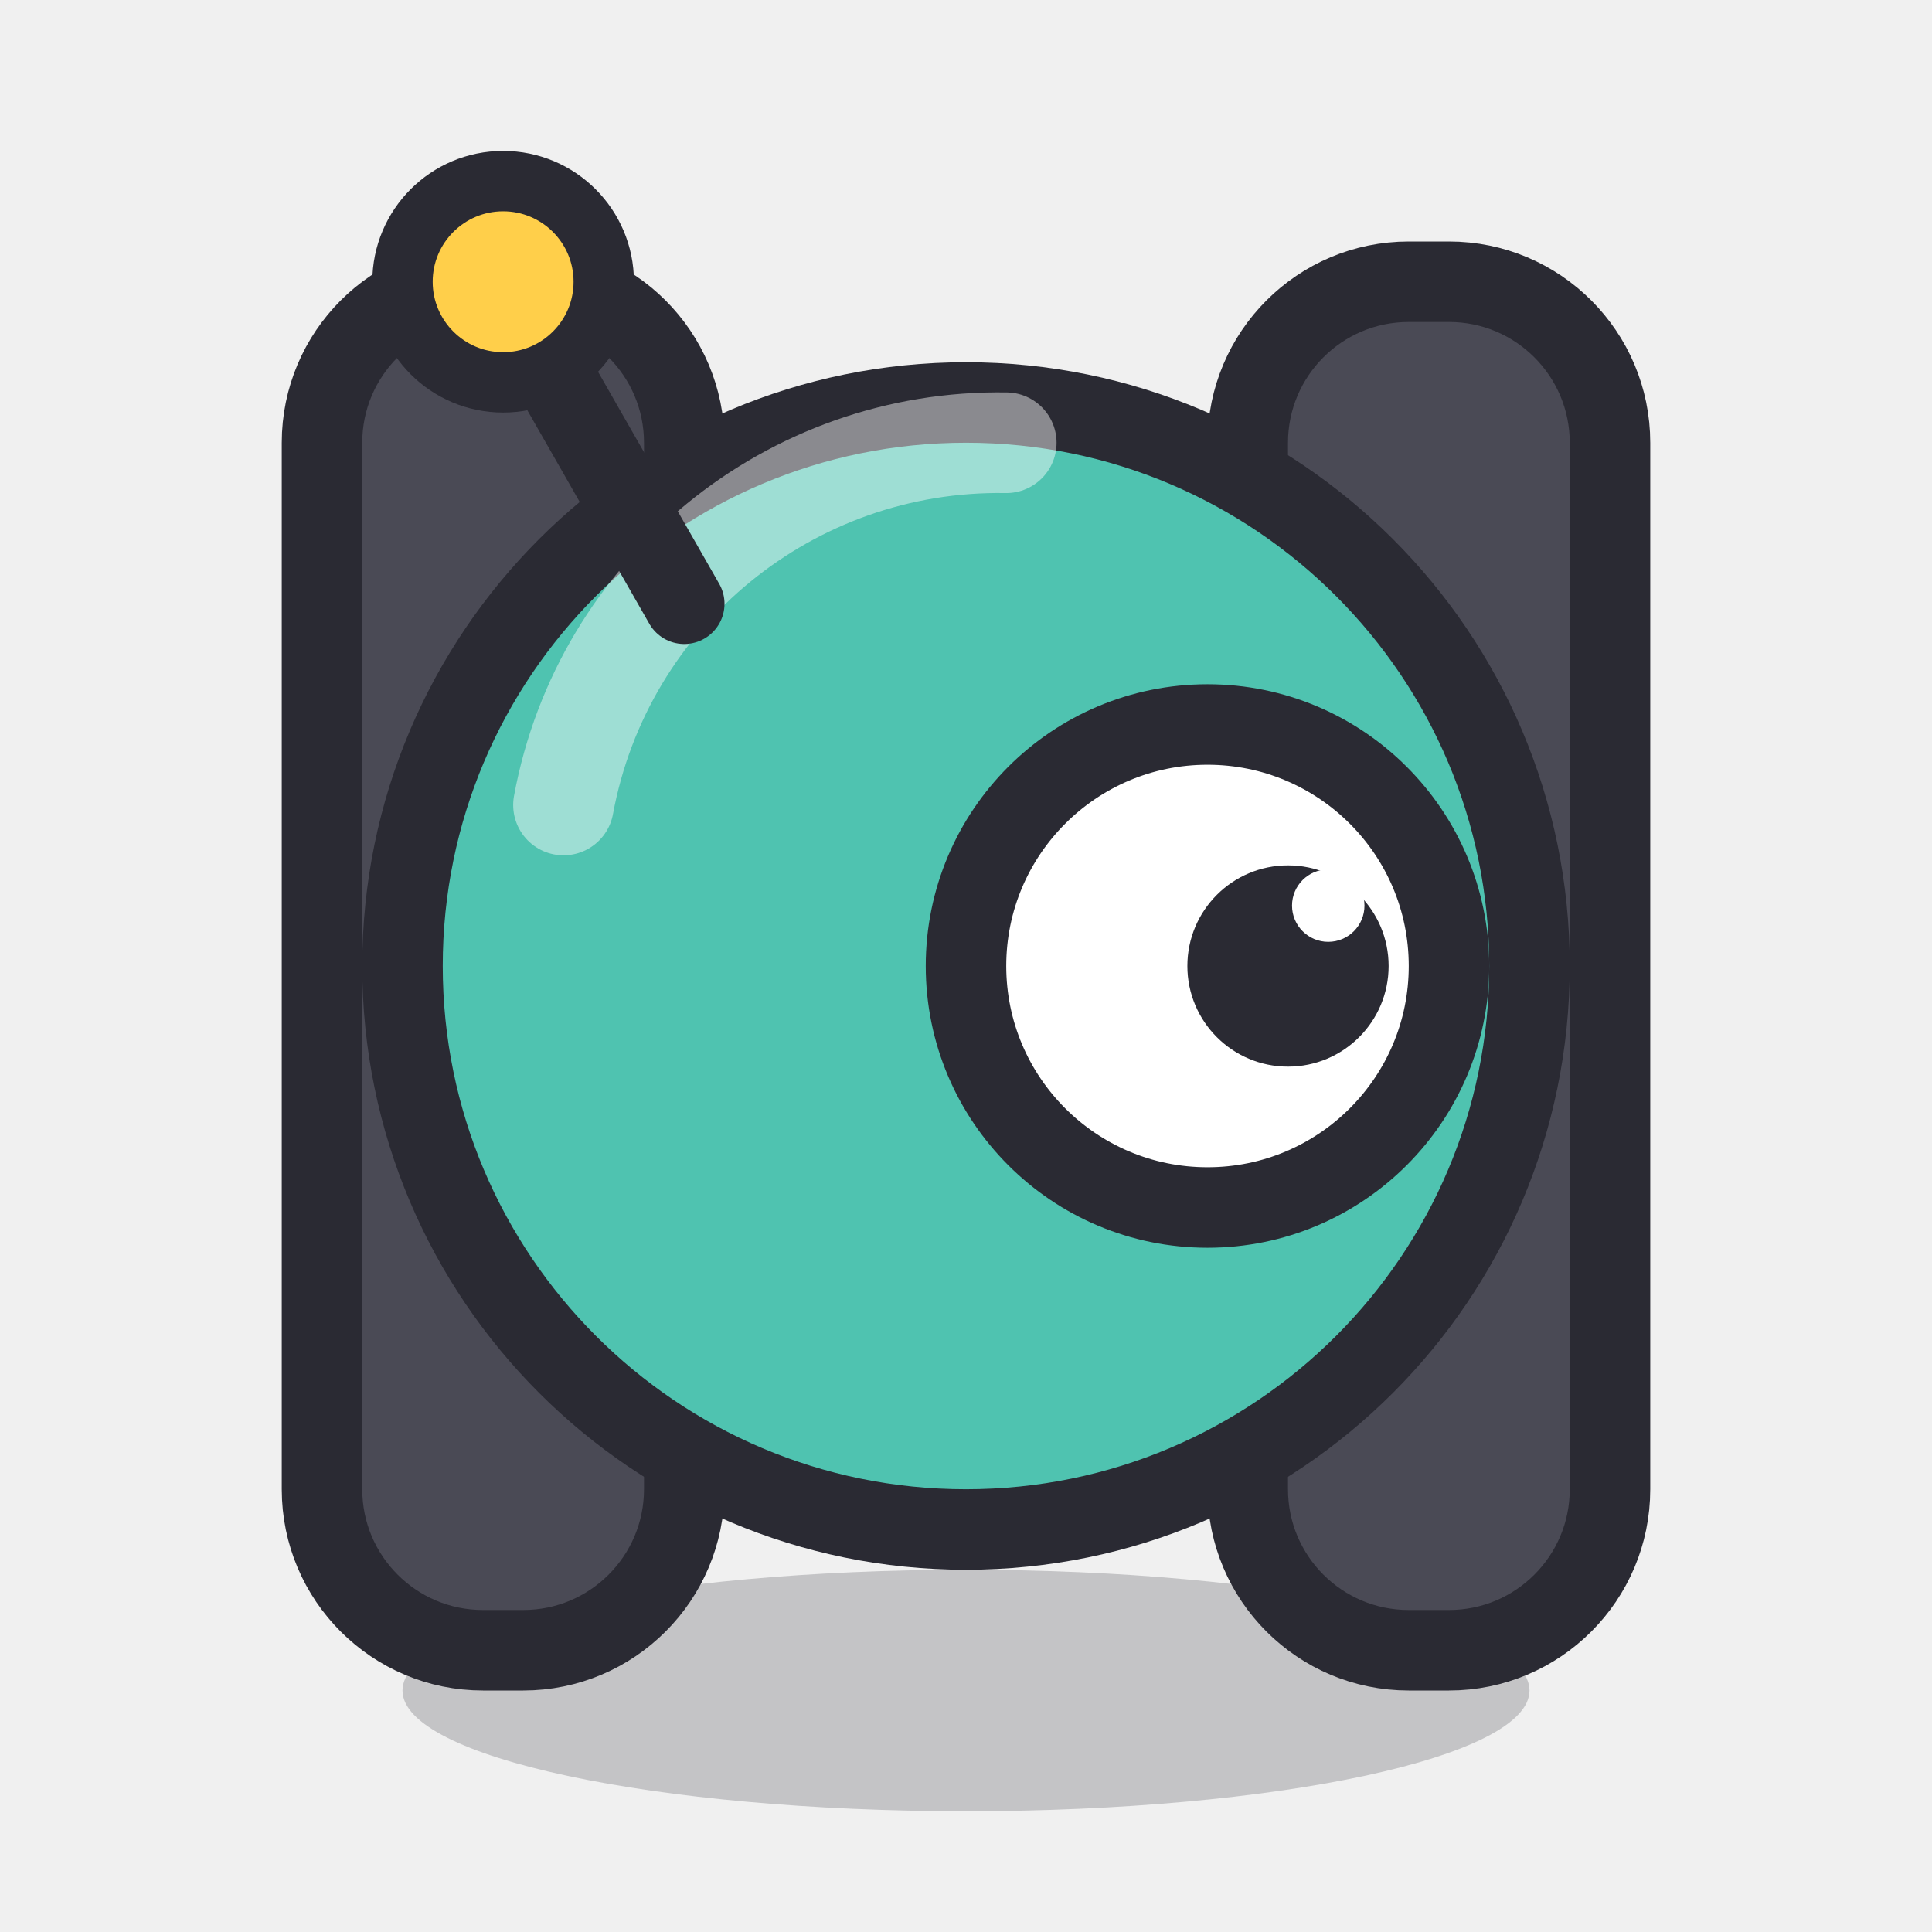
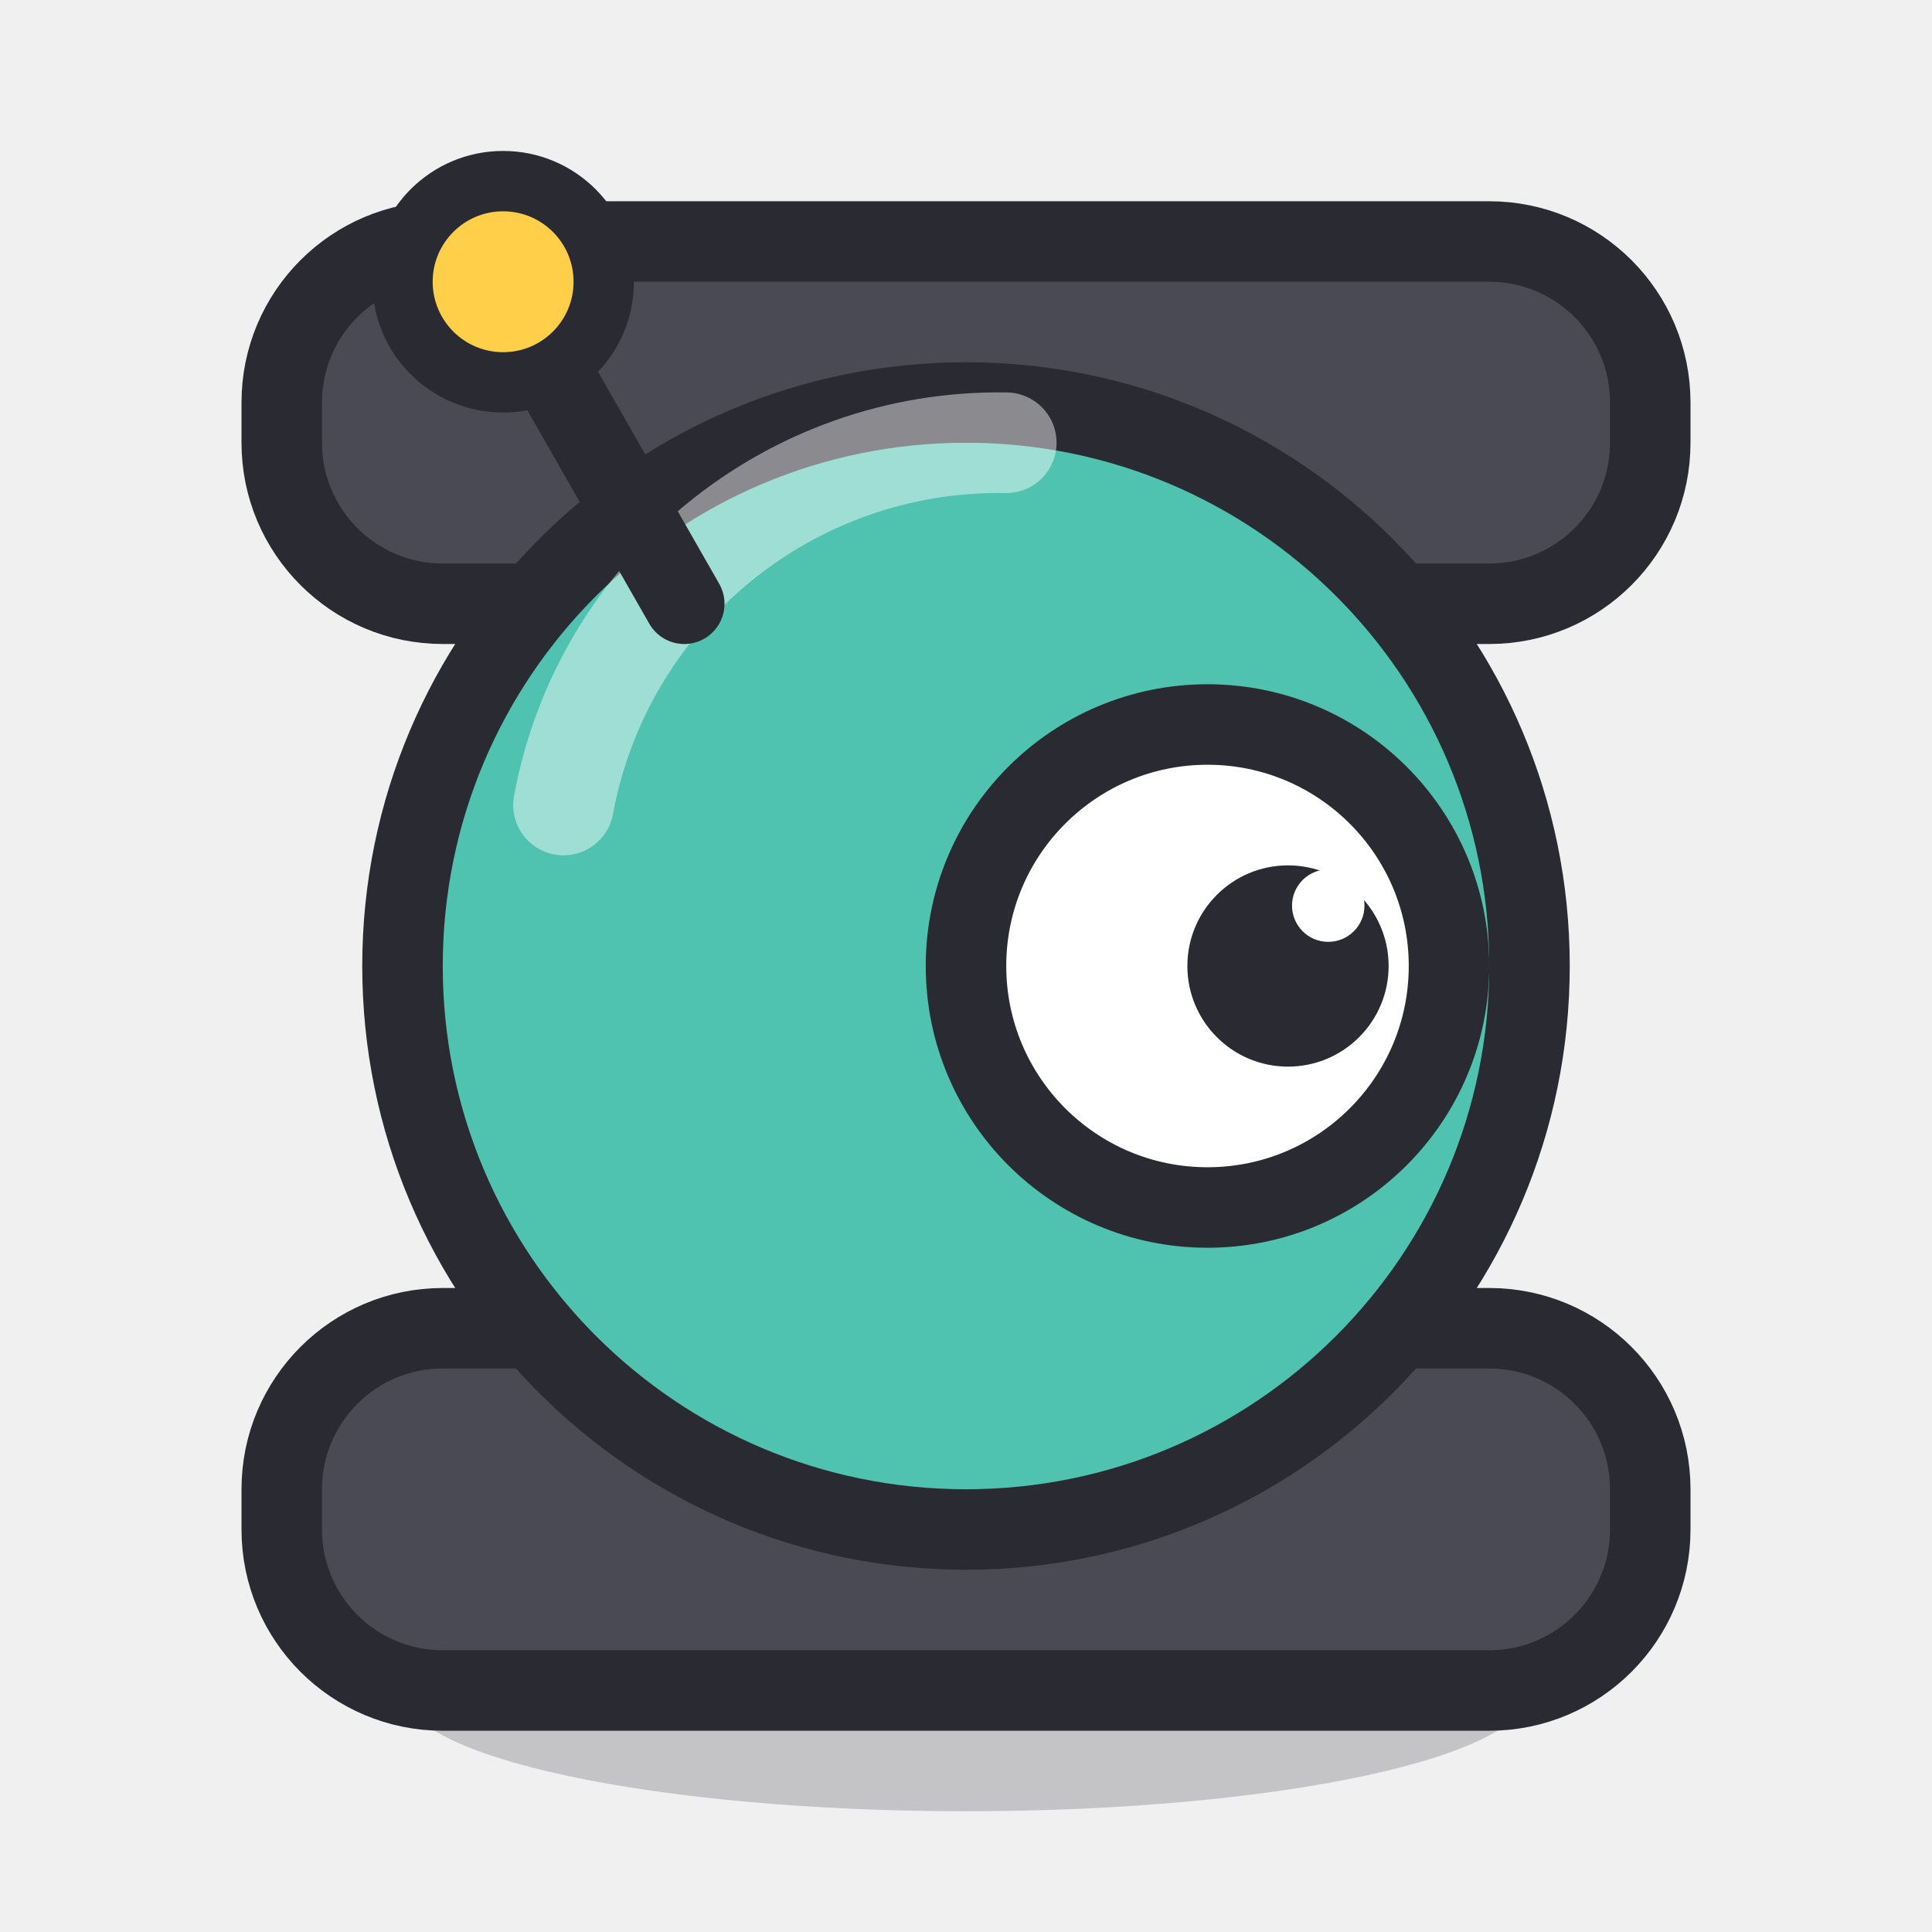
<svg xmlns="http://www.w3.org/2000/svg" width="96" height="96" viewBox="0 0 96 96">
  <ellipse cx="48" cy="84" rx="28" ry="6" fill="#2a2a33" opacity="0.22" />
-   <rect x="16" y="14" width="18" height="68" rx="8" fill="#4a4a55" stroke="#2a2a33" stroke-width="4" />
-   <rect x="62" y="14" width="18" height="68" rx="8" fill="#4a4a55" stroke="#2a2a33" stroke-width="4" />
+   <rect x="14" y="12" width="68" height="18" rx="8" fill="#4a4a55" stroke="#2a2a33" stroke-width="4" />
+   <rect x="14" y="66" width="68" height="18" rx="8" fill="#4a4a55" stroke="#2a2a33" stroke-width="4" />
  <circle cx="48" cy="48" r="28" fill="#4fc3b0" stroke="#2a2a33" stroke-width="4" />
  <path d="M28 40 a22 22 0 0 1 22 -18" fill="none" stroke="#ffffff" stroke-width="5" stroke-linecap="round" opacity="0.45" />
  <circle cx="60" cy="48" r="12" fill="#ffffff" stroke="#2a2a33" stroke-width="4" />
  <circle cx="64" cy="48" r="5" fill="#2a2a33" />
  <circle cx="66" cy="45" r="1.8" fill="#ffffff" />
  <line x1="34" y1="30" x2="26" y2="16" stroke="#2a2a33" stroke-width="4" stroke-linecap="round" />
  <circle cx="25" cy="14" r="5" fill="#ffcf4a" stroke="#2a2a33" stroke-width="3" />
</svg>
